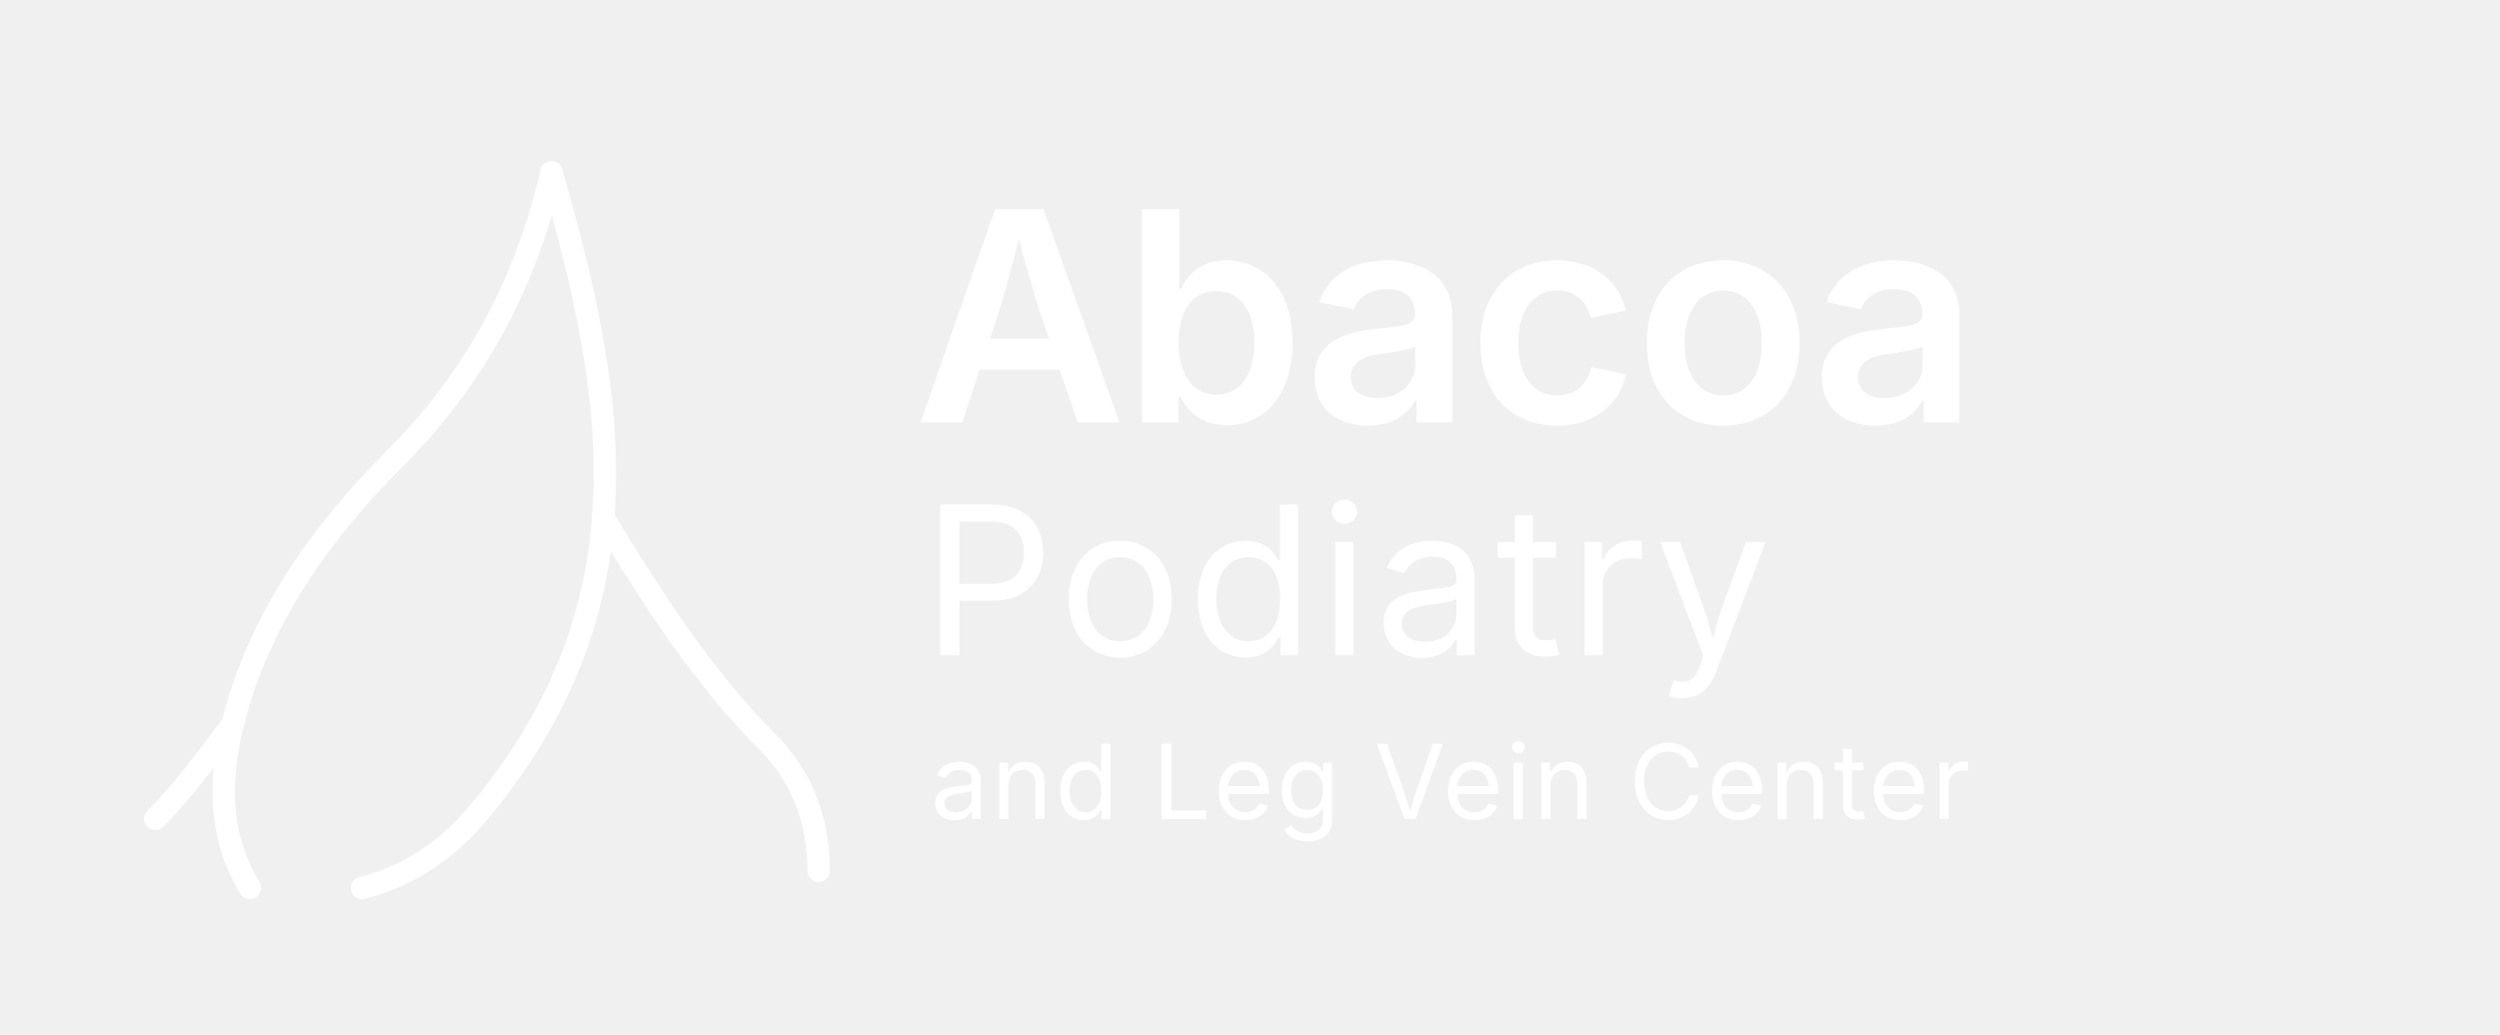
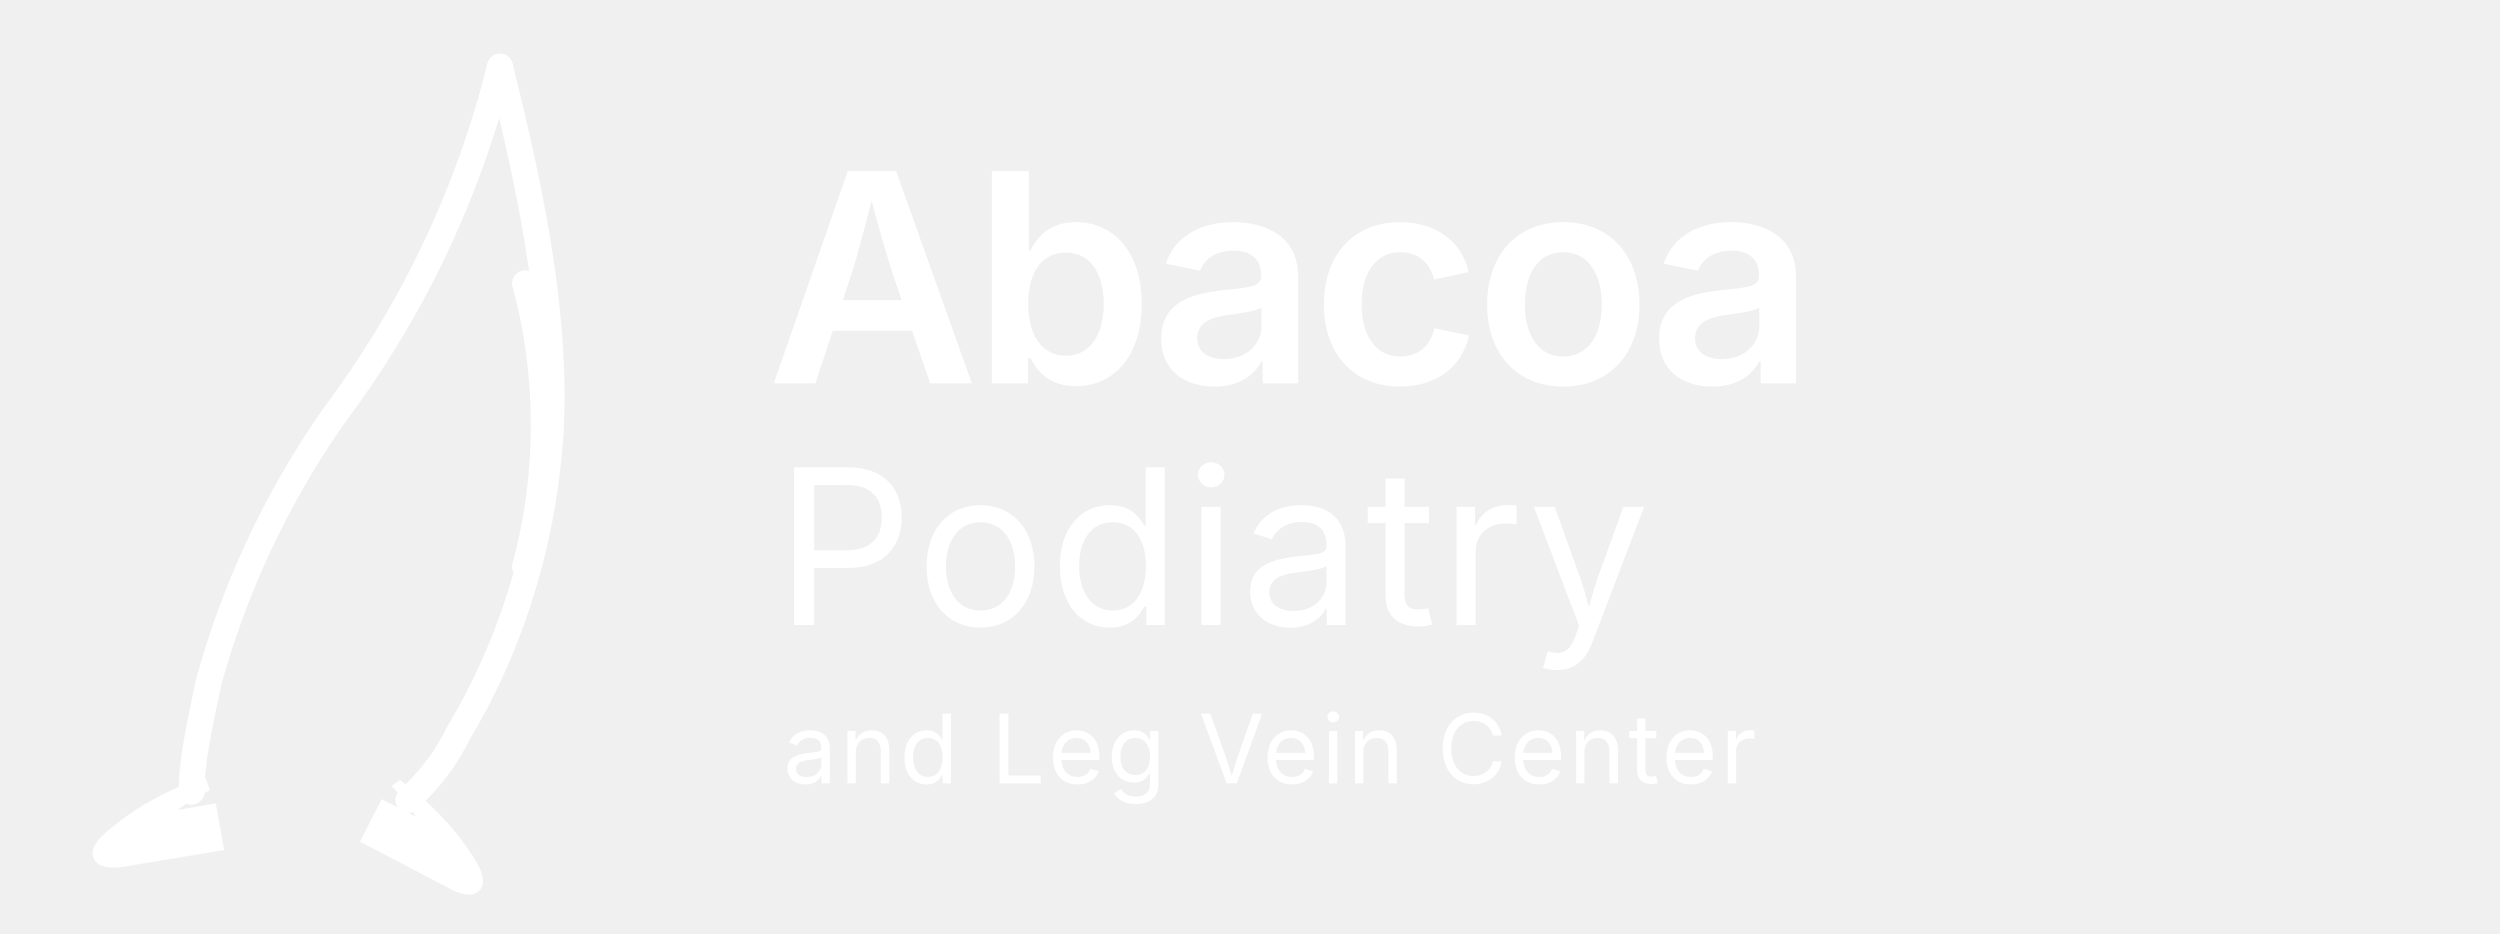
- <svg xmlns="http://www.w3.org/2000/svg" viewBox="0 0 290 120" role="img" aria-label="Abacoa Podiatry and Leg Vein Center">
-   <g fill="none" stroke="#ffffff" stroke-width="2.6" stroke-linecap="round" stroke-linejoin="round">
-     <path d="M64 20 C61 33 55 44 46 53 C37 62 30 72 27 84 C25 92 26 98 29 103" />
-     <path d="M64 20 C68 34 71 47 70 60 C69 74 63 86 54 96 C50 100 46 102 42 103" />
-     <path d="M70 60 C76 70 82 79 89 86 C93 90 95 95 95 101" />
-     <path d="M27 84 C24 88 21 92 18 95" />
+ <svg xmlns="http://www.w3.org/2000/svg" viewBox="0 0 300 112" role="img" aria-label="Abacoa Podiatry and Leg Vein Center">
+   <g fill="none" stroke="#ffffff" stroke-width="3.1" stroke-linecap="round" stroke-linejoin="round">
+     <path d="M60 8 C56 24 49 38 40 50 C33 60 28 71 25 82 C24 87 23 91 23 95" />
+     <path d="M60 8 C64 24 67 39 66 53 C65 66 61 78 55 88 C53 92 51 94 49 96" />
+     <path d="M63 34 C66 45 66 57 63 68" />
  </g>
  <g fill="#ffffff">
-     <text x="106" y="49" font-family="Inter, Segoe UI, system-ui, sans-serif" font-size="34" font-weight="600" letter-spacing="-0.5">Abacoa</text>
-     <text x="107" y="76" font-family="Inter, Segoe UI, system-ui, sans-serif" font-size="24" font-weight="400" letter-spacing="0.6">Podiatry</text>
-     <text x="108" y="95" font-family="Inter, Segoe UI, system-ui, sans-serif" font-size="12" font-weight="400" letter-spacing="0.3">and Leg Vein Center</text>
+     <path d="M24.6 93.2 c-4.6 1.6 -8.6 3.8 -11.9 6.7 c-1.4 1.2 -1.9 2.3 -1.4 3.2 c0.5 0.9 1.7 1.2 3.6 0.9 l12.0 -2.0 l-1.0 -5.6 l-4.6 0.8 c1.2 -0.9 2.5 -1.7 3.9 -2.4 Z" />
+     <path d="M48.0 93.6 c3.9 2.9 7.0 6.2 9.2 9.9 c0.9 1.5 1.0 2.7 0.3 3.4 c-0.7 0.7 -1.9 0.6 -3.6 -0.3 l-10.7 -5.6 l2.6 -5.1 l4.1 2.1 c-0.8 -1.3 -1.8 -2.5 -2.9 -3.7 Z" />
+   </g>
+   <g fill="#ffffff" font-family="Inter, 'Segoe UI', system-ui, sans-serif">
+     <text x="92" y="46" font-size="35" font-weight="600" letter-spacing="-0.8">Abacoa</text>
+     <text x="93" y="75" font-size="26" font-weight="400" letter-spacing="0.4">Podiatry</text>
+     <text x="94" y="94" font-size="11.5" font-weight="400" letter-spacing="0.35">and Leg Vein Center</text>
  </g>
</svg>
